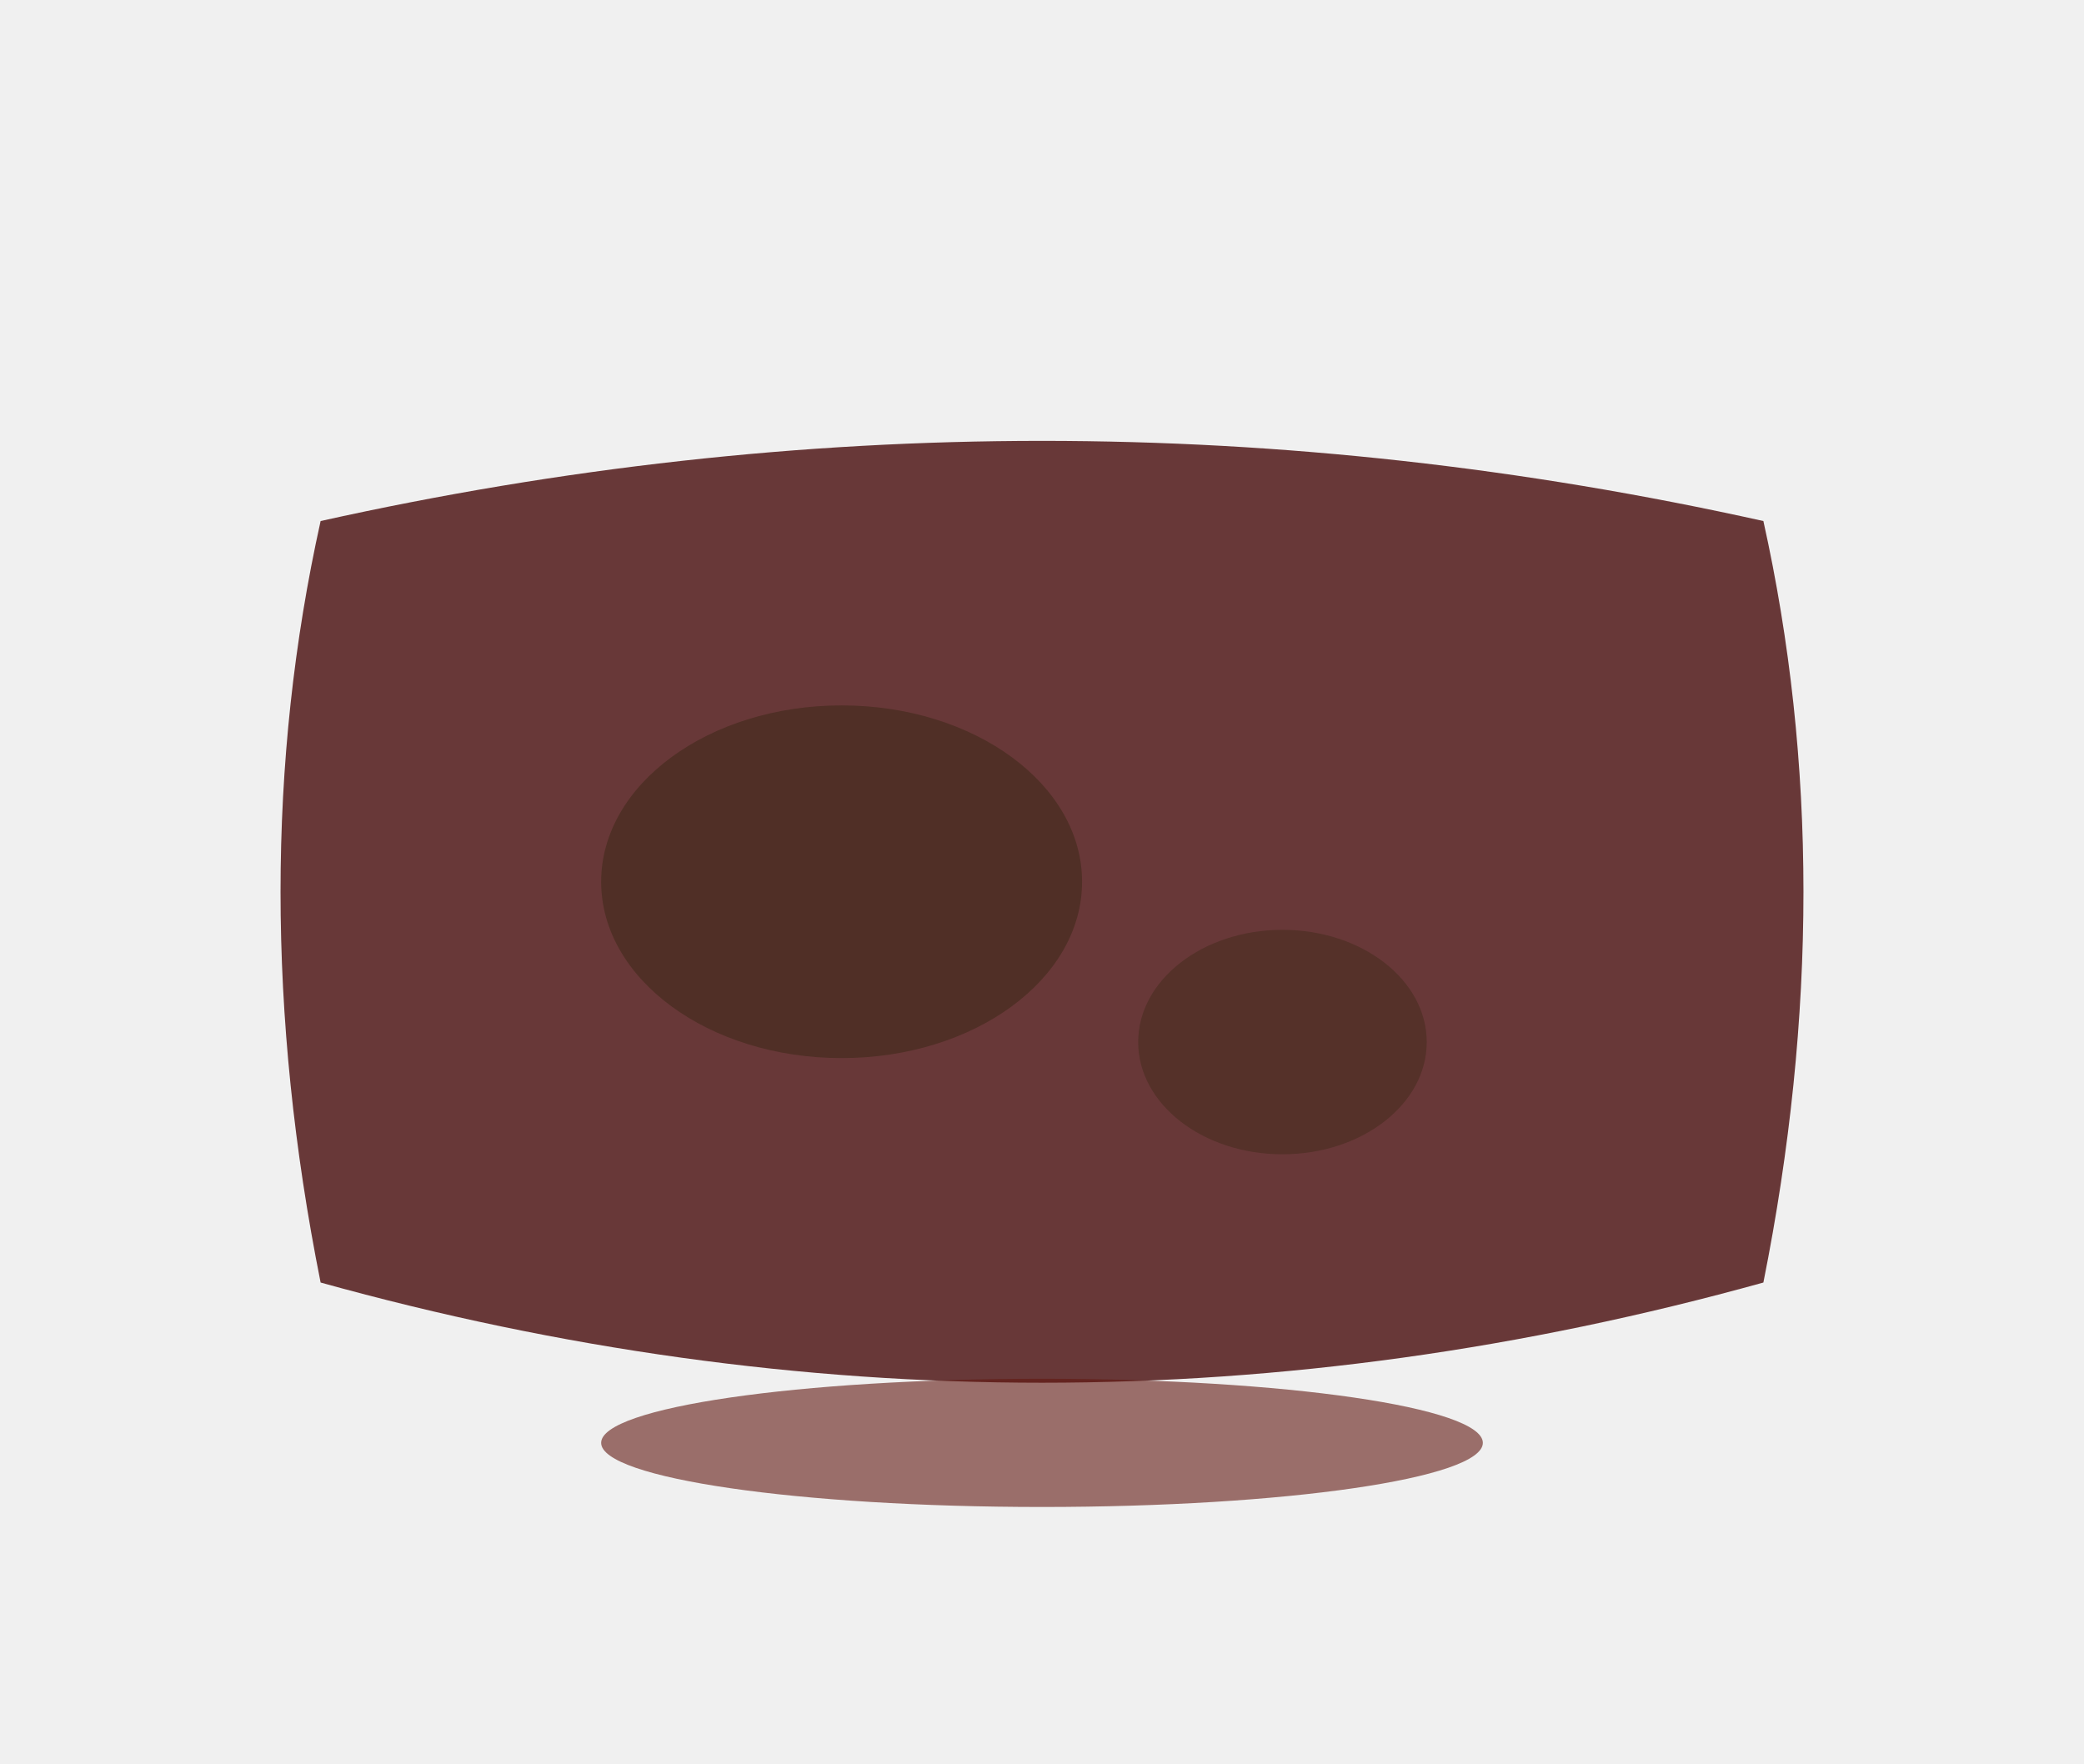
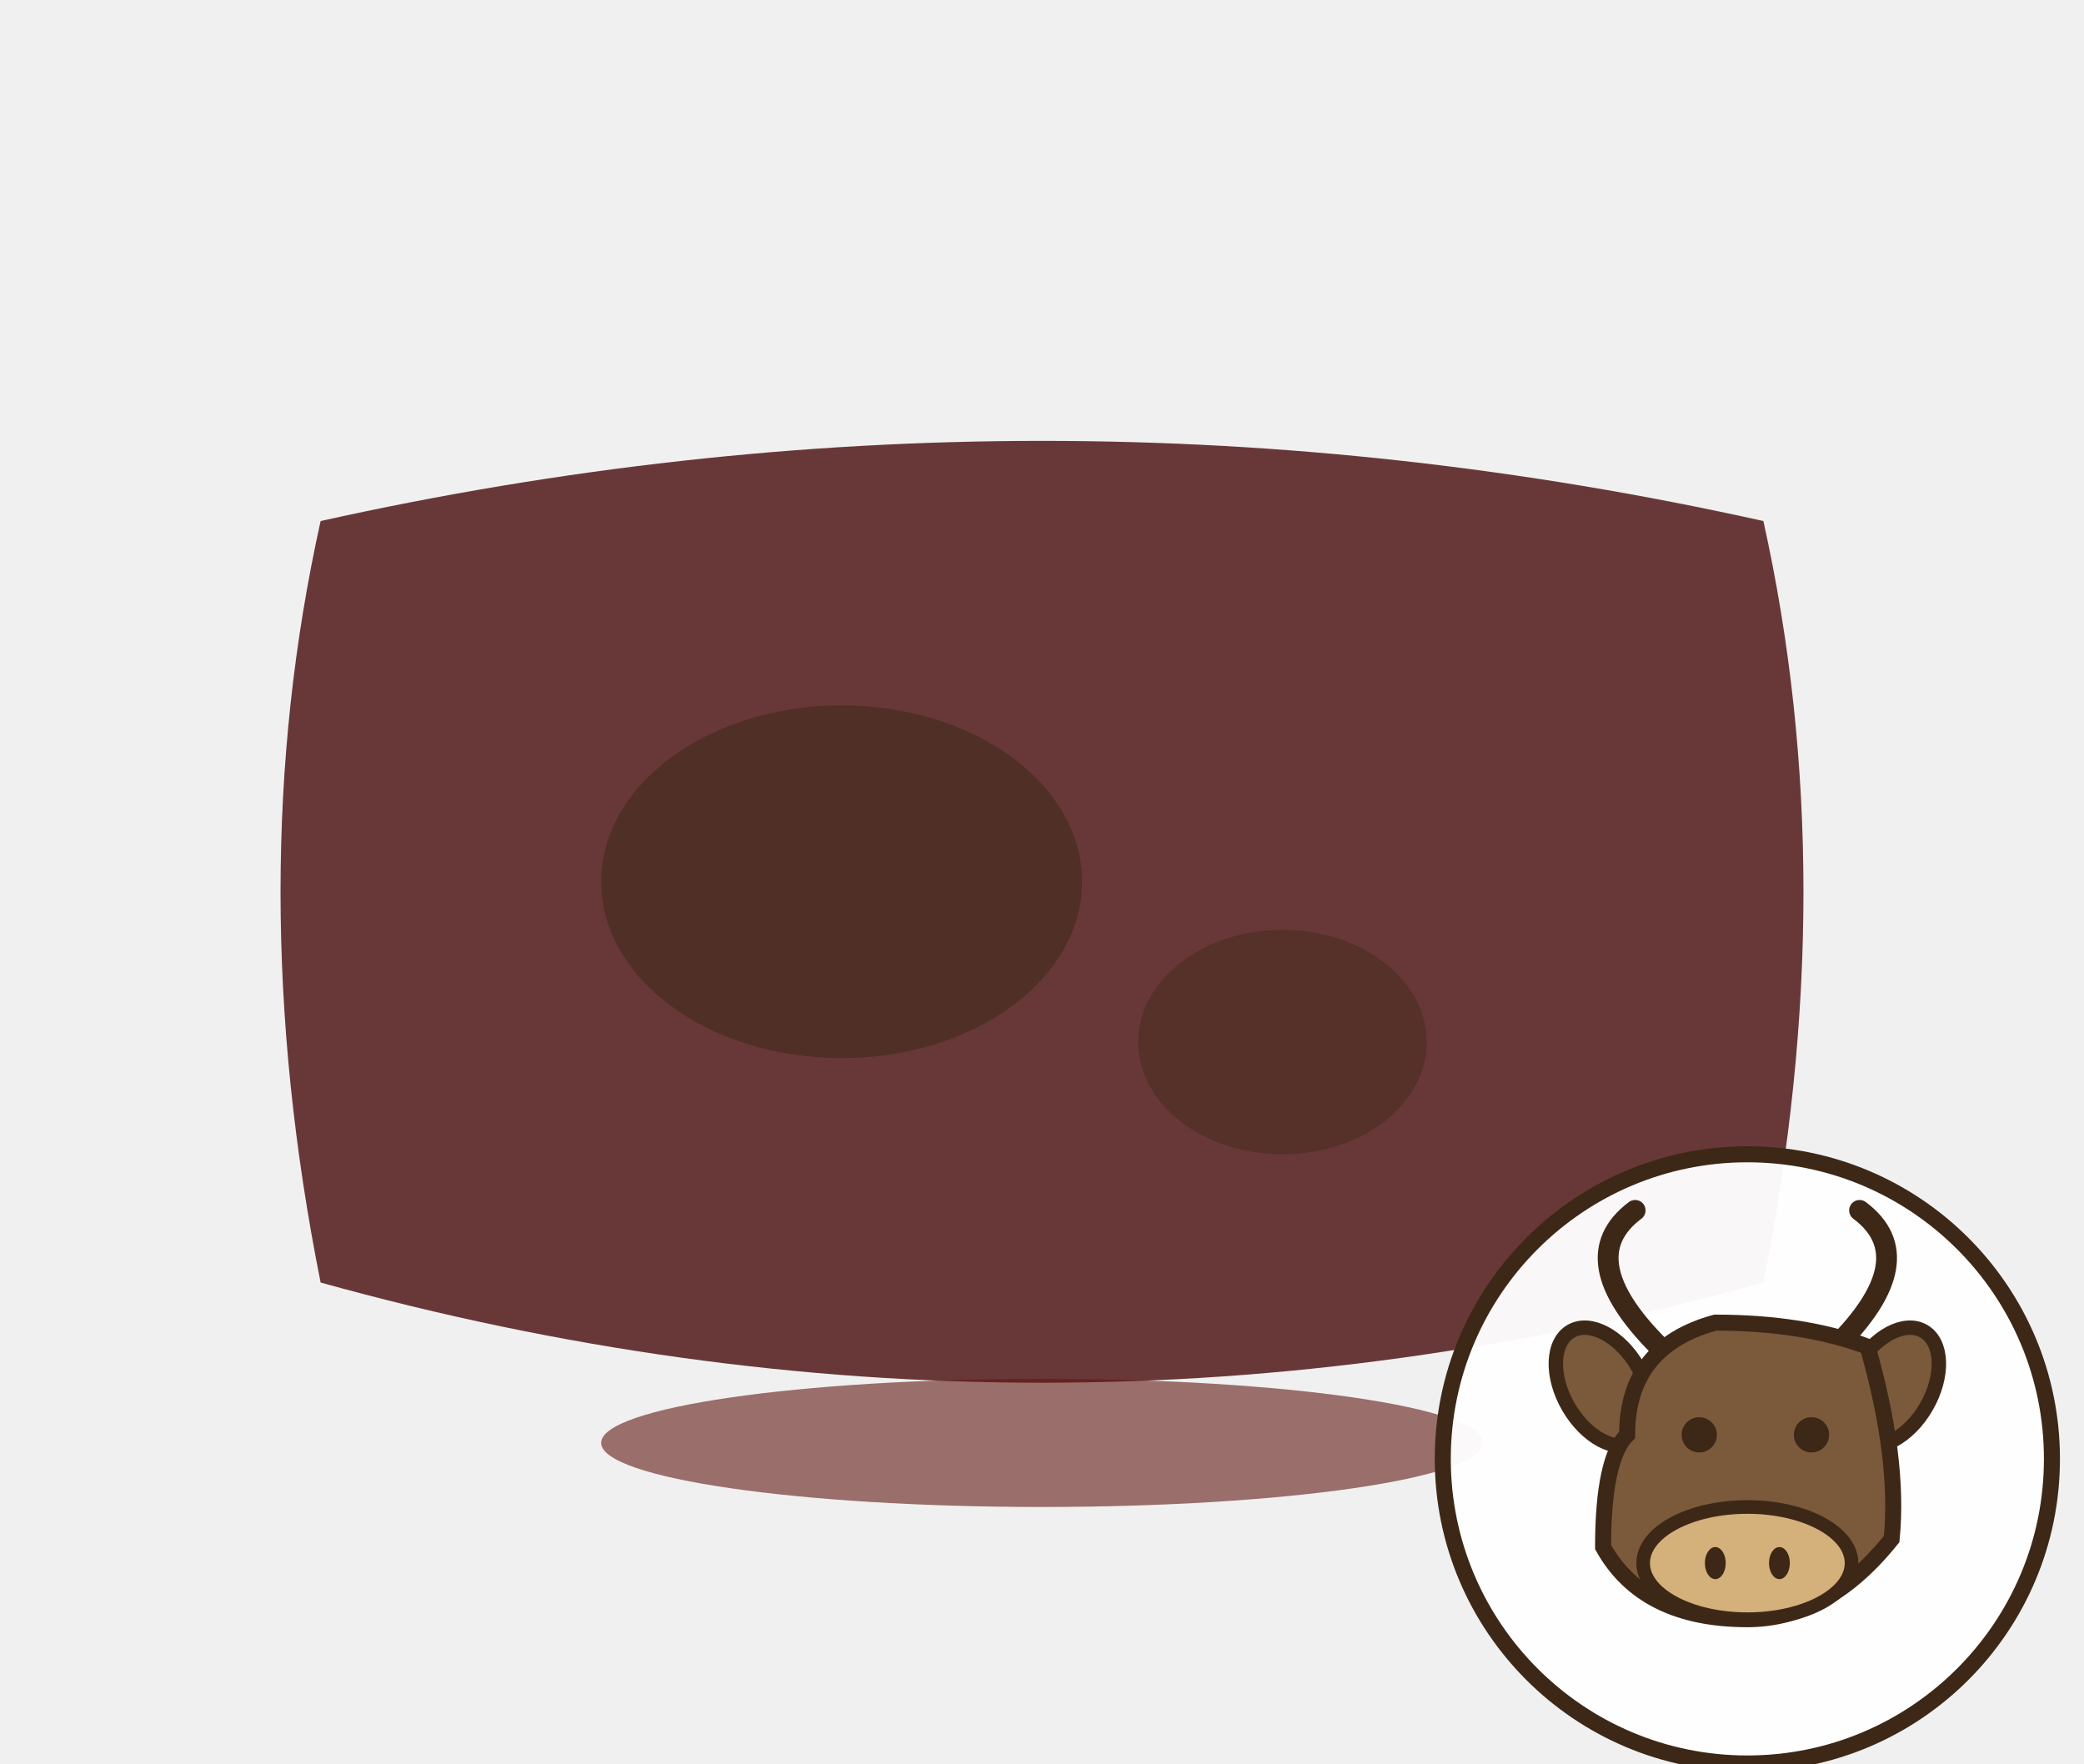
<svg xmlns="http://www.w3.org/2000/svg" viewBox="-130 -110 260 220" font-family="Noto Sans CJK JP, sans-serif">
  <path d="M -90 -45 Q -100 0 -90 50 Q 0 75 90 50 Q 100 0 90 -45 Q 0 -65 -90 -45 Z" fill="#683838" />
  <ellipse cx="-25" cy="0" rx="30" ry="22" fill="#3D2817" opacity="0.55" />
  <ellipse cx="30" cy="20" rx="18" ry="14" fill="#3D2817" opacity="0.45" />
  <ellipse cx="0" cy="70" rx="55" ry="8" fill="#601810" opacity="0.6" />
+   <g transform="translate(88, 72)" data-icon="beef">
+     <circle cx="0" cy="0" r="38" fill="#FFFFFF" fill-opacity="0.96" stroke="#3D2817" stroke-width="2" />
+     <path d="M -11 -14 Q -22 -25 -14 -31" fill="none" stroke="#3D2817" stroke-width="2.6" stroke-linecap="round" />
+     <path d="M 11 -14 Q 22 -25 14 -31" fill="none" stroke="#3D2817" stroke-width="2.6" stroke-linecap="round" />
+     <ellipse cx="-18" cy="-9" rx="5" ry="8" fill="#7A5A3A" stroke="#3D2817" stroke-width="1.8" transform="rotate(-30 -18 -9)" />
+     <ellipse cx="18" cy="-9" rx="5" ry="8" fill="#7A5A3A" stroke="#3D2817" stroke-width="1.8" transform="rotate(30 18 -9)" />
+     <path d="M -15 -3 Q -15 -14 -4 -17 Q 7 -17 15 -14 Q 19 0 18 10 Q 10 20 0 20 Q -13 20 -18 11 Q -18 0 -15 -3 Z" fill="#7A5A3A" stroke="#3D2817" stroke-width="2" />
+     <ellipse cx="0" cy="13" rx="13" ry="7" fill="#D4B07A" stroke="#3D2817" stroke-width="1.7" />
+     <ellipse cx="-4" cy="13" rx="1.3" ry="2" fill="#3D2817" />
+     <ellipse cx="4" cy="13" rx="1.3" ry="2" fill="#3D2817" />
+     <circle cx="-6" cy="-3" r="2.2" fill="#3D2817" />
+     <circle cx="8" cy="-3" r="2.2" fill="#3D2817" />
+   </g>
</svg>
